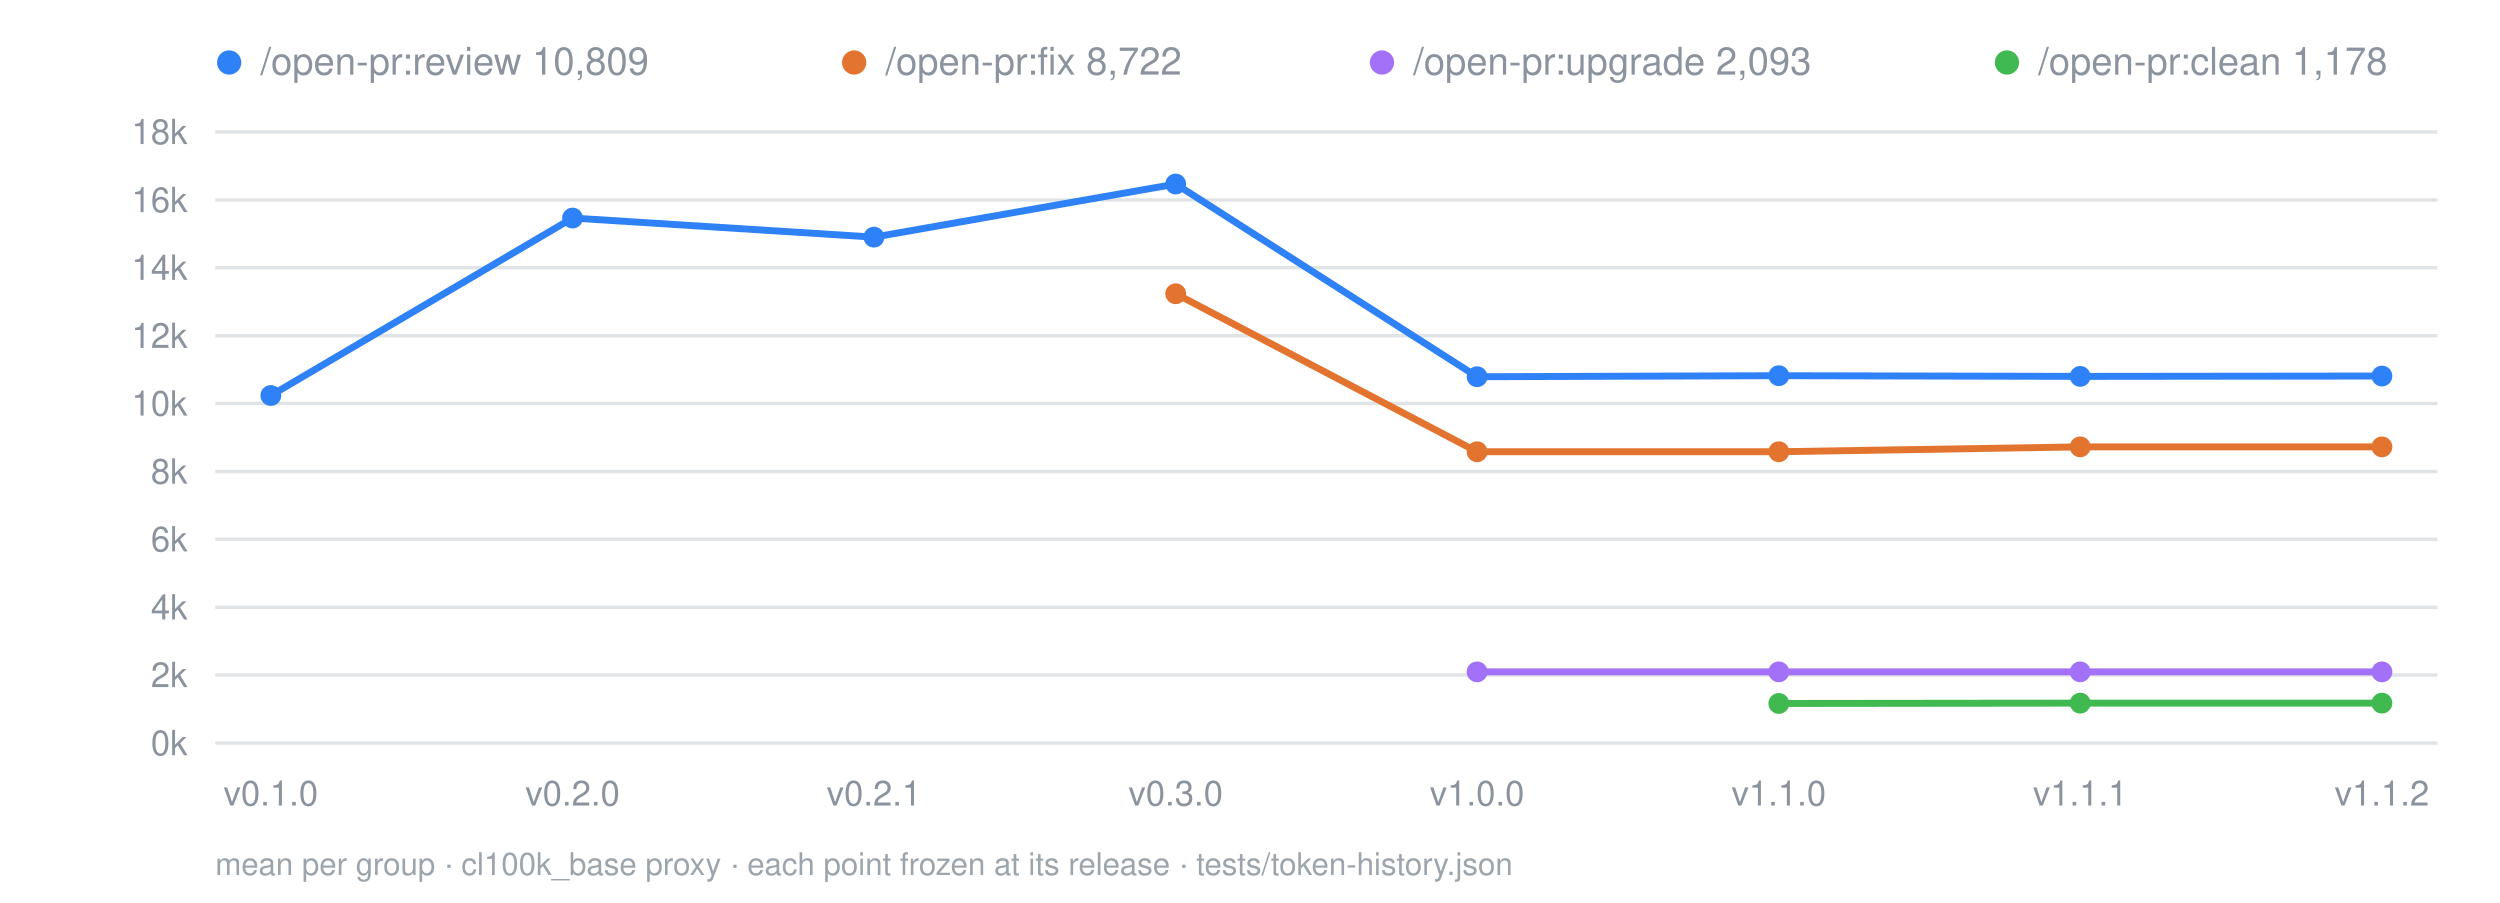
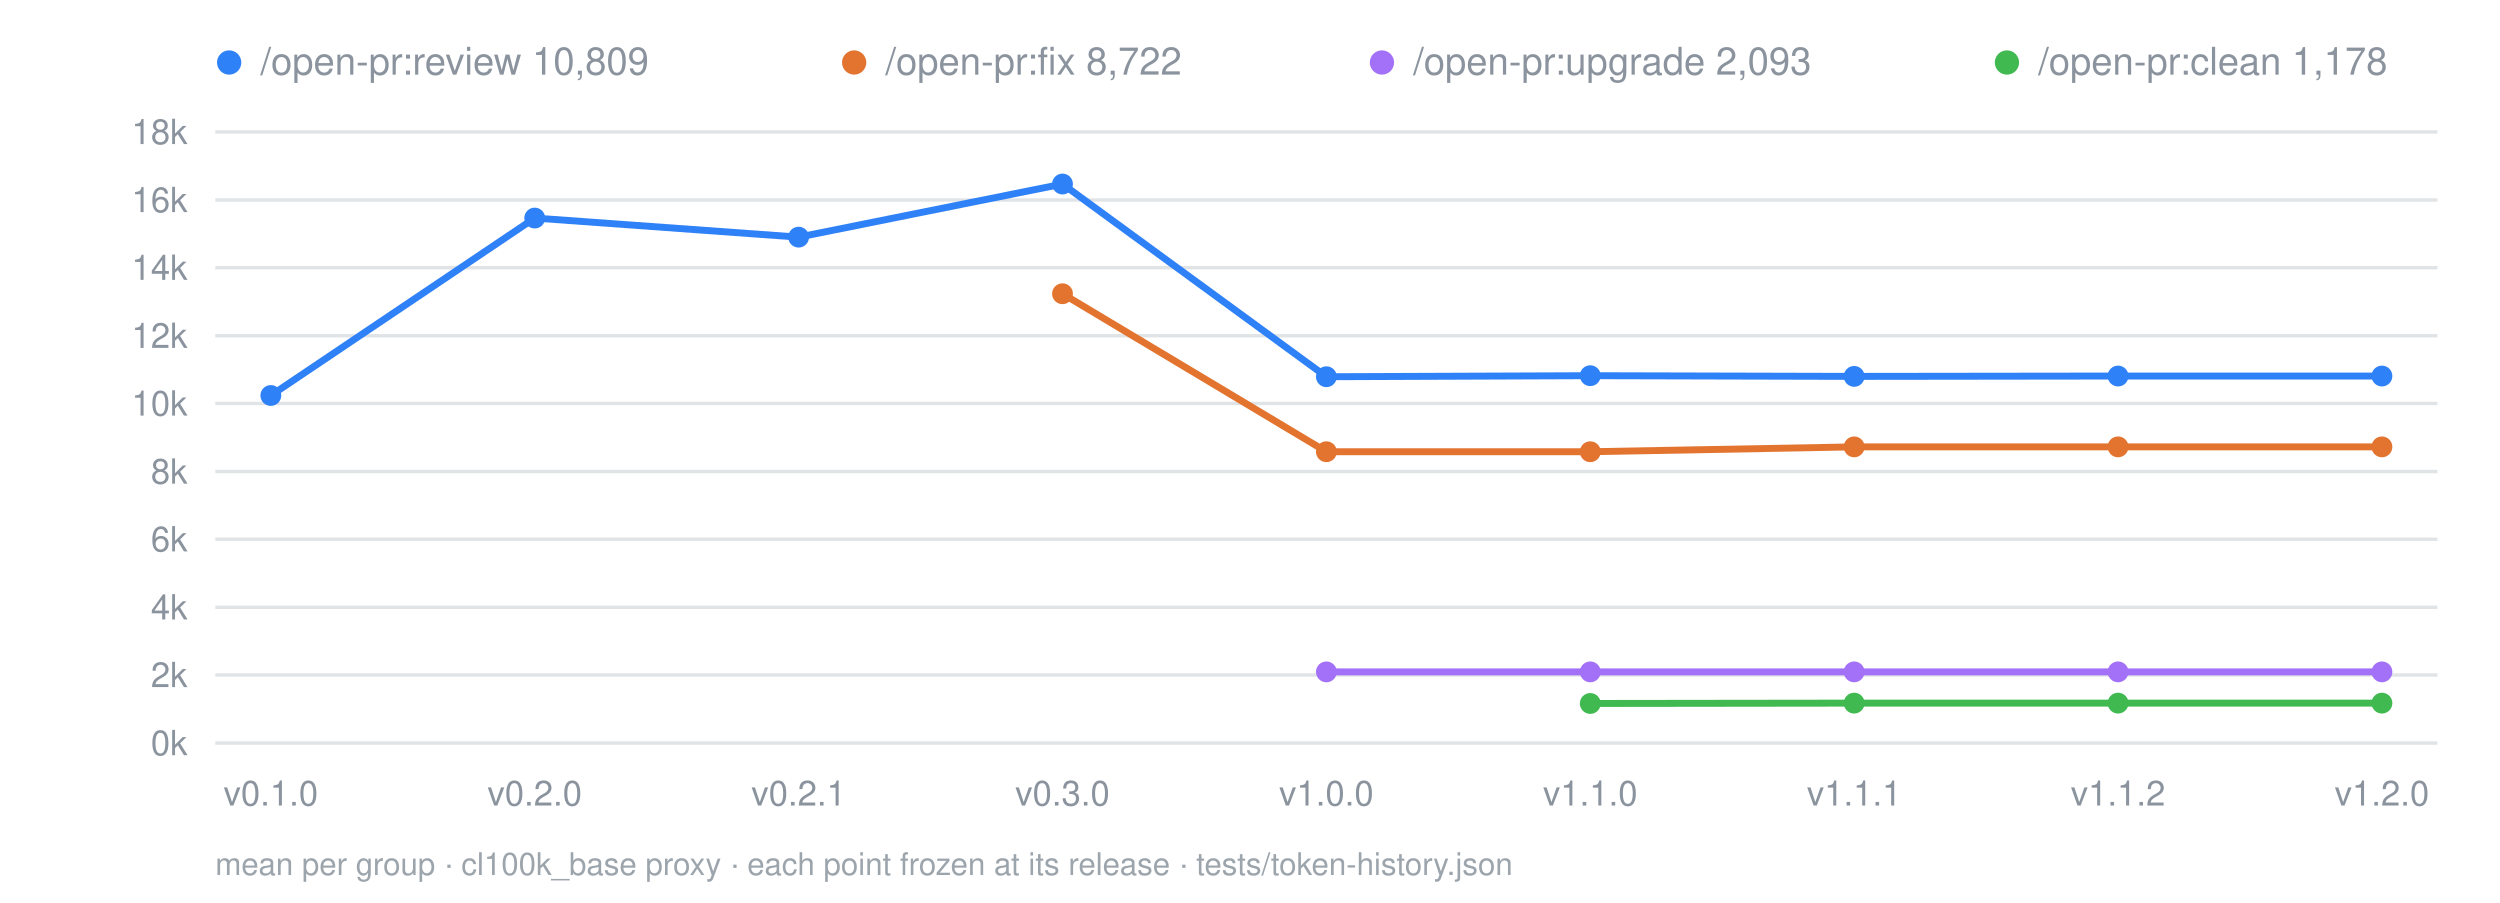
<svg xmlns="http://www.w3.org/2000/svg" viewBox="0 0 720 260" width="720" height="260" font-family="system-ui,-apple-system,Segoe UI,Helvetica,Arial,sans-serif" role="img" aria-label="Context cost per release, one line per command">
  <line x1="62" y1="214.0" x2="702" y2="214.0" stroke="#8b949e" stroke-opacity="0.25" />
  <text x="54" y="217.5" text-anchor="end" font-size="10" fill="#8b949e">0k</text>
  <line x1="62" y1="194.4" x2="702" y2="194.4" stroke="#8b949e" stroke-opacity="0.25" />
  <text x="54" y="197.9" text-anchor="end" font-size="10" fill="#8b949e">2k</text>
  <line x1="62" y1="174.9" x2="702" y2="174.9" stroke="#8b949e" stroke-opacity="0.25" />
  <text x="54" y="178.4" text-anchor="end" font-size="10" fill="#8b949e">4k</text>
  <line x1="62" y1="155.3" x2="702" y2="155.3" stroke="#8b949e" stroke-opacity="0.25" />
  <text x="54" y="158.8" text-anchor="end" font-size="10" fill="#8b949e">6k</text>
  <line x1="62" y1="135.8" x2="702" y2="135.8" stroke="#8b949e" stroke-opacity="0.25" />
  <text x="54" y="139.3" text-anchor="end" font-size="10" fill="#8b949e">8k</text>
  <line x1="62" y1="116.2" x2="702" y2="116.2" stroke="#8b949e" stroke-opacity="0.25" />
  <text x="54" y="119.7" text-anchor="end" font-size="10" fill="#8b949e">10k</text>
  <line x1="62" y1="96.7" x2="702" y2="96.7" stroke="#8b949e" stroke-opacity="0.25" />
  <text x="54" y="100.2" text-anchor="end" font-size="10" fill="#8b949e">12k</text>
  <line x1="62" y1="77.1" x2="702" y2="77.1" stroke="#8b949e" stroke-opacity="0.25" />
  <text x="54" y="80.6" text-anchor="end" font-size="10" fill="#8b949e">14k</text>
  <line x1="62" y1="57.6" x2="702" y2="57.6" stroke="#8b949e" stroke-opacity="0.25" />
  <text x="54" y="61.1" text-anchor="end" font-size="10" fill="#8b949e">16k</text>
  <line x1="62" y1="38.0" x2="702" y2="38.0" stroke="#8b949e" stroke-opacity="0.25" />
  <text x="54" y="41.5" text-anchor="end" font-size="10" fill="#8b949e">18k</text>
  <text x="78.0" y="232.0" text-anchor="middle" font-size="10" fill="#8b949e">v0.1.0</text>
-   <text x="164.9" y="232.0" text-anchor="middle" font-size="10" fill="#8b949e">v0.2.0</text>
-   <text x="251.7" y="232.0" text-anchor="middle" font-size="10" fill="#8b949e">v0.2.1</text>
-   <text x="338.6" y="232.0" text-anchor="middle" font-size="10" fill="#8b949e">v0.3.0</text>
-   <text x="425.4" y="232.0" text-anchor="middle" font-size="10" fill="#8b949e">v1.0.0</text>
-   <text x="512.3" y="232.0" text-anchor="middle" font-size="10" fill="#8b949e">v1.1.0</text>
-   <text x="599.1" y="232.0" text-anchor="middle" font-size="10" fill="#8b949e">v1.1.1</text>
-   <text x="686.0" y="232.0" text-anchor="middle" font-size="10" fill="#8b949e">v1.1.2</text>
-   <polyline points="78.0,113.9 164.9,62.8 251.7,68.3 338.6,53.0 425.4,108.5 512.3,108.2 599.1,108.4 686.0,108.3" fill="none" stroke="#2f81f7" stroke-width="2" stroke-linejoin="round" />
+   <text x="154.0" y="232.0" text-anchor="middle" font-size="10" fill="#8b949e">v0.2.0</text>
+   <text x="230.0" y="232.0" text-anchor="middle" font-size="10" fill="#8b949e">v0.2.1</text>
+   <text x="306.0" y="232.0" text-anchor="middle" font-size="10" fill="#8b949e">v0.3.0</text>
+   <text x="382.0" y="232.0" text-anchor="middle" font-size="10" fill="#8b949e">v1.0.0</text>
+   <text x="458.0" y="232.0" text-anchor="middle" font-size="10" fill="#8b949e">v1.1.0</text>
+   <text x="534.0" y="232.0" text-anchor="middle" font-size="10" fill="#8b949e">v1.1.1</text>
+   <text x="610.0" y="232.0" text-anchor="middle" font-size="10" fill="#8b949e">v1.1.2</text>
+   <text x="686.0" y="232.0" text-anchor="middle" font-size="10" fill="#8b949e">v1.2.0</text>
+   <polyline points="78.0,113.9 154.0,62.8 230.0,68.3 306.0,53.0 382.0,108.5 458.0,108.2 534.0,108.4 610.0,108.3 686.0,108.3" fill="none" stroke="#2f81f7" stroke-width="2" stroke-linejoin="round" />
  <circle cx="78.0" cy="113.9" r="3" fill="#2f81f7" />
-   <circle cx="164.9" cy="62.8" r="3" fill="#2f81f7" />
-   <circle cx="251.7" cy="68.3" r="3" fill="#2f81f7" />
-   <circle cx="338.6" cy="53.0" r="3" fill="#2f81f7" />
-   <circle cx="425.4" cy="108.5" r="3" fill="#2f81f7" />
-   <circle cx="512.3" cy="108.2" r="3" fill="#2f81f7" />
-   <circle cx="599.1" cy="108.4" r="3" fill="#2f81f7" />
+   <circle cx="154.0" cy="62.8" r="3" fill="#2f81f7" />
+   <circle cx="230.0" cy="68.3" r="3" fill="#2f81f7" />
+   <circle cx="306.0" cy="53.0" r="3" fill="#2f81f7" />
+   <circle cx="382.0" cy="108.5" r="3" fill="#2f81f7" />
+   <circle cx="458.0" cy="108.2" r="3" fill="#2f81f7" />
+   <circle cx="534.0" cy="108.4" r="3" fill="#2f81f7" />
+   <circle cx="610.0" cy="108.3" r="3" fill="#2f81f7" />
  <circle cx="686.0" cy="108.3" r="3" fill="#2f81f7" />
-   <polyline points="338.6,84.6 425.4,130.1 512.3,130.1 599.1,128.7 686.0,128.7" fill="none" stroke="#e3742f" stroke-width="2" stroke-linejoin="round" />
-   <circle cx="338.6" cy="84.6" r="3" fill="#e3742f" />
-   <circle cx="425.4" cy="130.1" r="3" fill="#e3742f" />
-   <circle cx="512.3" cy="130.1" r="3" fill="#e3742f" />
-   <circle cx="599.1" cy="128.7" r="3" fill="#e3742f" />
+   <polyline points="306.0,84.6 382.0,130.1 458.0,130.1 534.0,128.7 610.0,128.7 686.0,128.7" fill="none" stroke="#e3742f" stroke-width="2" stroke-linejoin="round" />
+   <circle cx="306.0" cy="84.6" r="3" fill="#e3742f" />
+   <circle cx="382.0" cy="130.1" r="3" fill="#e3742f" />
+   <circle cx="458.0" cy="130.1" r="3" fill="#e3742f" />
+   <circle cx="534.0" cy="128.7" r="3" fill="#e3742f" />
+   <circle cx="610.0" cy="128.7" r="3" fill="#e3742f" />
  <circle cx="686.0" cy="128.7" r="3" fill="#e3742f" />
-   <polyline points="425.4,193.5 512.3,193.5 599.1,193.5 686.0,193.5" fill="none" stroke="#a371f7" stroke-width="2" stroke-linejoin="round" />
-   <circle cx="425.4" cy="193.5" r="3" fill="#a371f7" />
-   <circle cx="512.3" cy="193.5" r="3" fill="#a371f7" />
-   <circle cx="599.1" cy="193.5" r="3" fill="#a371f7" />
+   <polyline points="382.0,193.5 458.0,193.5 534.0,193.5 610.0,193.5 686.0,193.5" fill="none" stroke="#a371f7" stroke-width="2" stroke-linejoin="round" />
+   <circle cx="382.0" cy="193.5" r="3" fill="#a371f7" />
+   <circle cx="458.0" cy="193.5" r="3" fill="#a371f7" />
+   <circle cx="534.0" cy="193.5" r="3" fill="#a371f7" />
+   <circle cx="610.0" cy="193.5" r="3" fill="#a371f7" />
  <circle cx="686.0" cy="193.5" r="3" fill="#a371f7" />
-   <polyline points="512.3,202.6 599.1,202.5 686.0,202.5" fill="none" stroke="#3fb950" stroke-width="2" stroke-linejoin="round" />
-   <circle cx="512.3" cy="202.6" r="3" fill="#3fb950" />
-   <circle cx="599.1" cy="202.5" r="3" fill="#3fb950" />
+   <polyline points="458.0,202.6 534.0,202.5 610.0,202.5 686.0,202.5" fill="none" stroke="#3fb950" stroke-width="2" stroke-linejoin="round" />
+   <circle cx="458.0" cy="202.6" r="3" fill="#3fb950" />
+   <circle cx="534.0" cy="202.5" r="3" fill="#3fb950" />
+   <circle cx="610.0" cy="202.5" r="3" fill="#3fb950" />
  <circle cx="686.0" cy="202.5" r="3" fill="#3fb950" />
  <circle cx="66" cy="18" r="3.5" fill="#2f81f7" />
  <text x="75" y="21.5" font-size="11" fill="#8b949e">/open-pr:review 10,809</text>
  <circle cx="246.0" cy="18" r="3.5" fill="#e3742f" />
  <text x="255.0" y="21.5" font-size="11" fill="#8b949e">/open-pr:fix 8,722</text>
  <circle cx="398.0" cy="18" r="3.5" fill="#a371f7" />
  <text x="407.0" y="21.5" font-size="11" fill="#8b949e">/open-pr:upgrade 2,093</text>
  <circle cx="578.0" cy="18" r="3.5" fill="#3fb950" />
  <text x="587.0" y="21.5" font-size="11" fill="#8b949e">/open-pr:clean 1,178</text>
  <text x="62" y="252" font-size="9" fill="#8b949e" fill-opacity="0.85">mean per group · cl100k_base proxy · each point frozen at its release · tests/token-history.json</text>
</svg>
